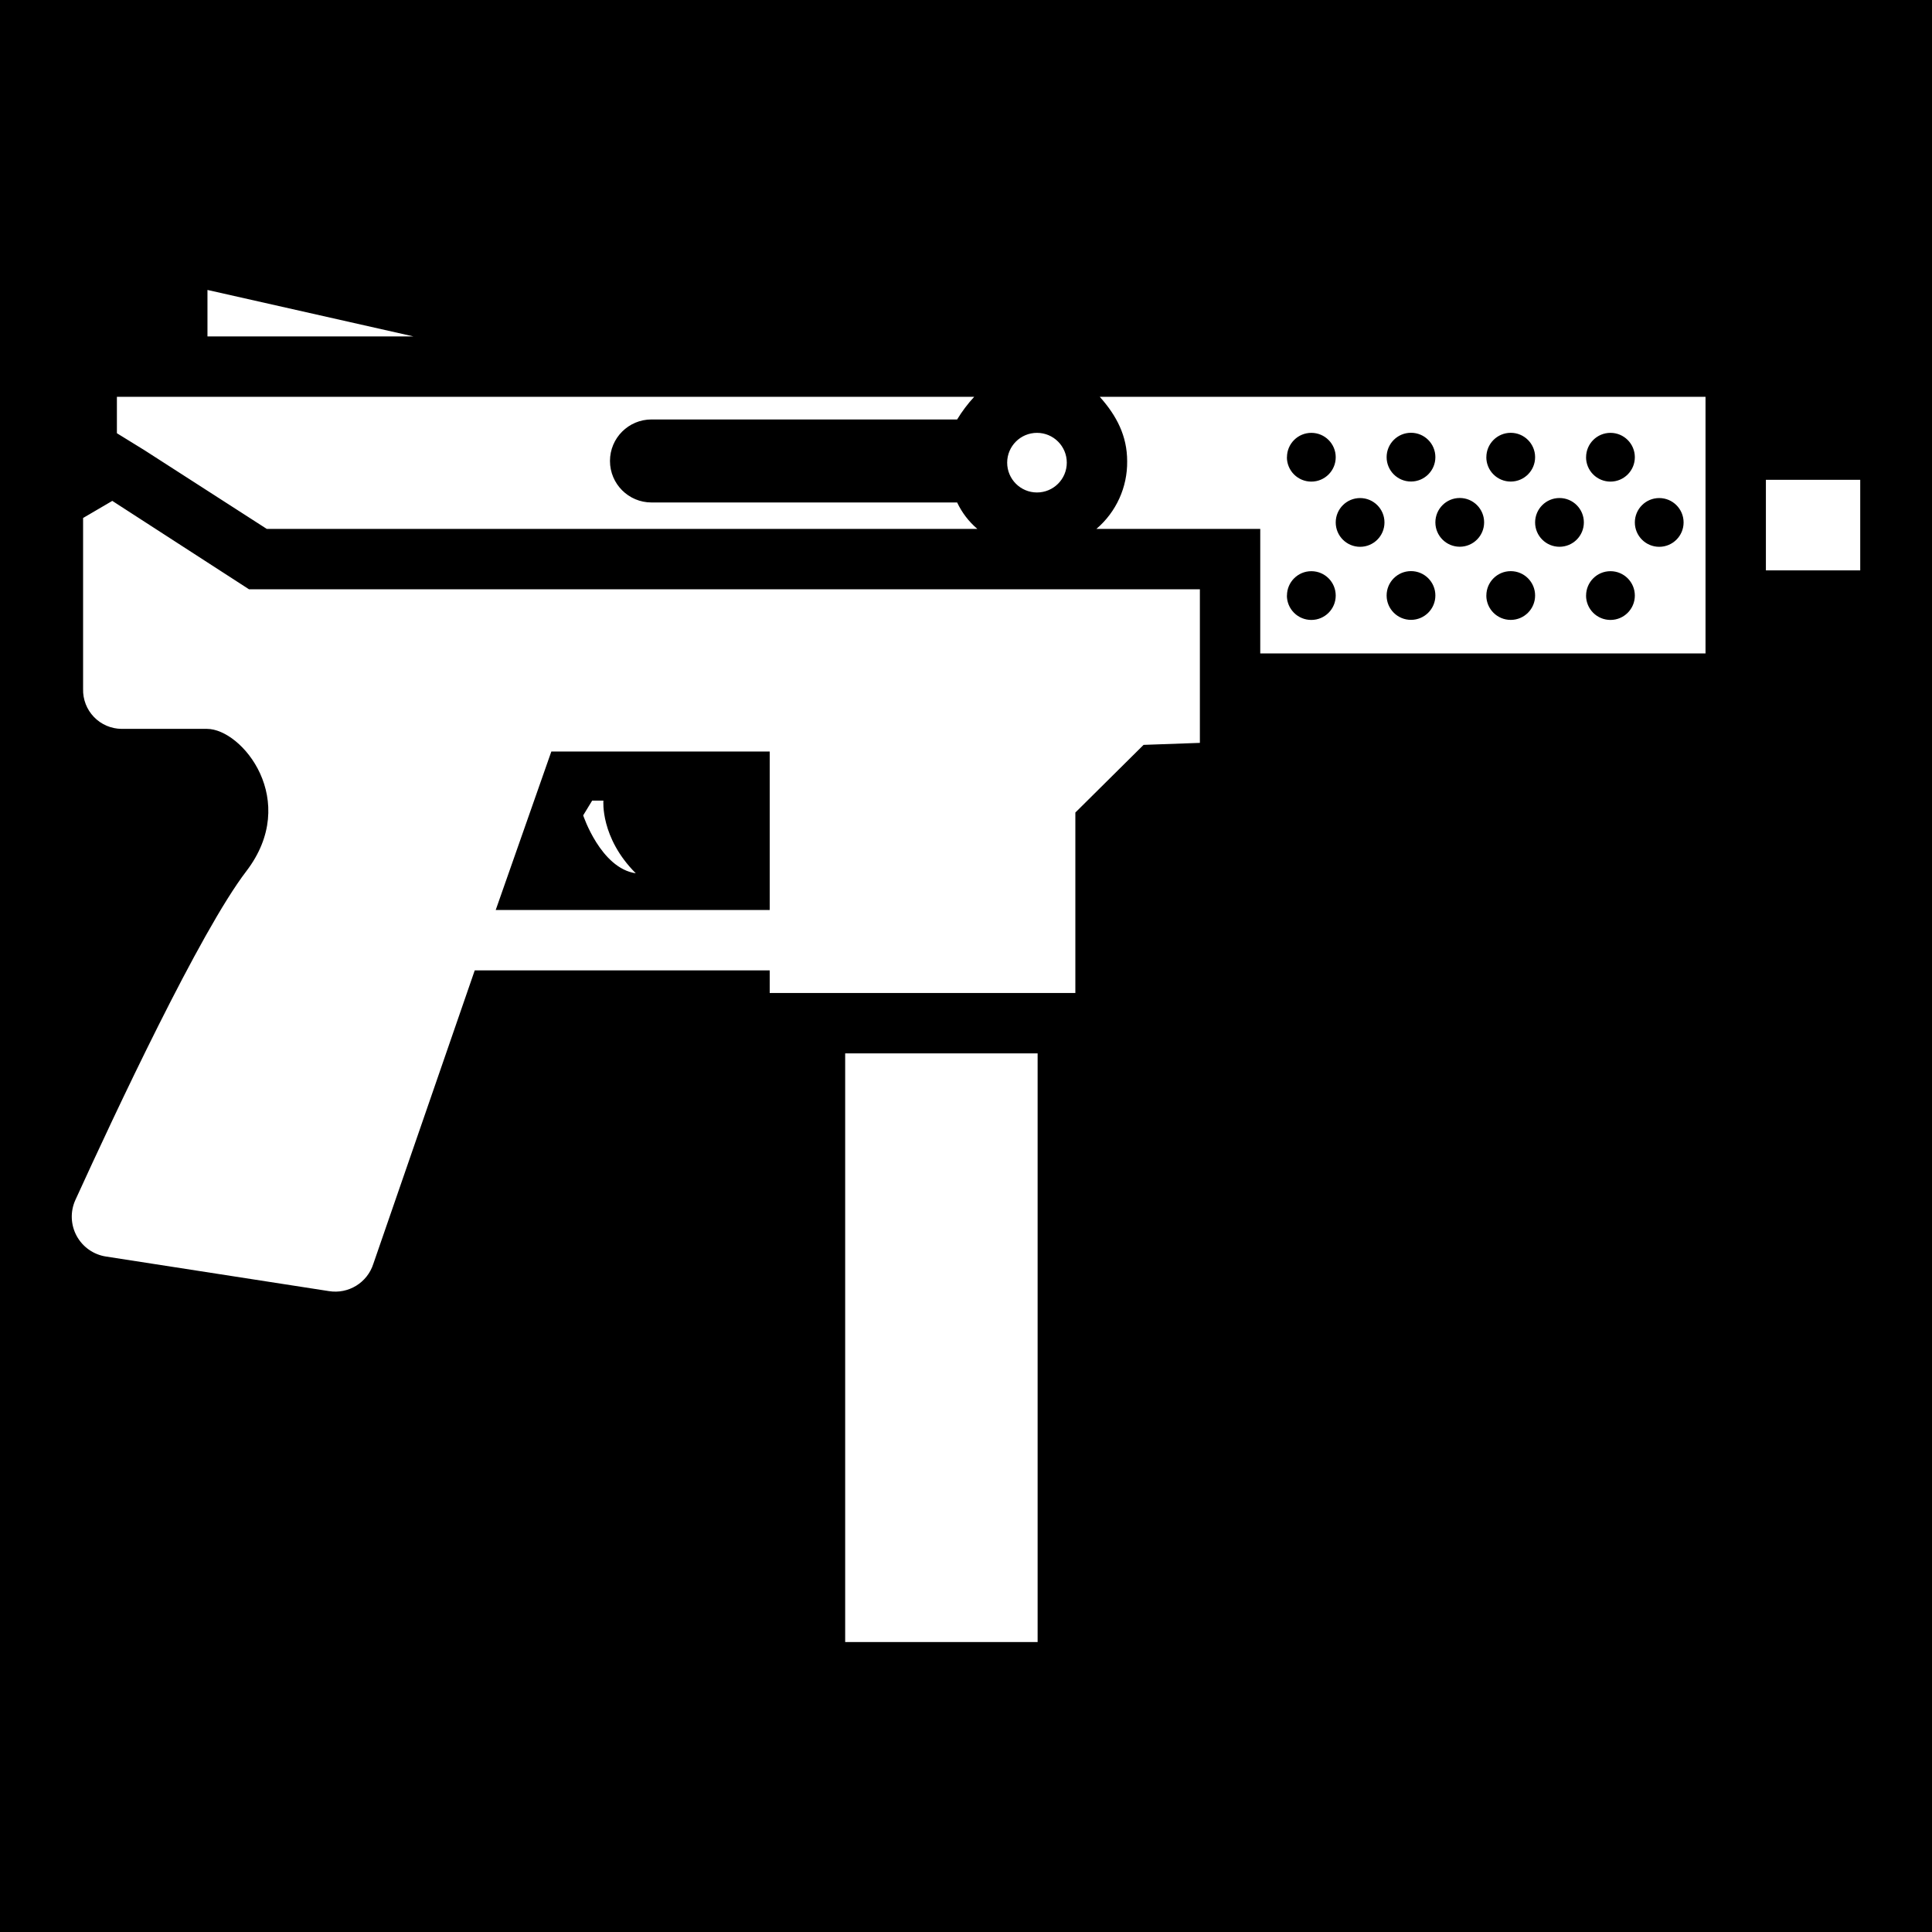
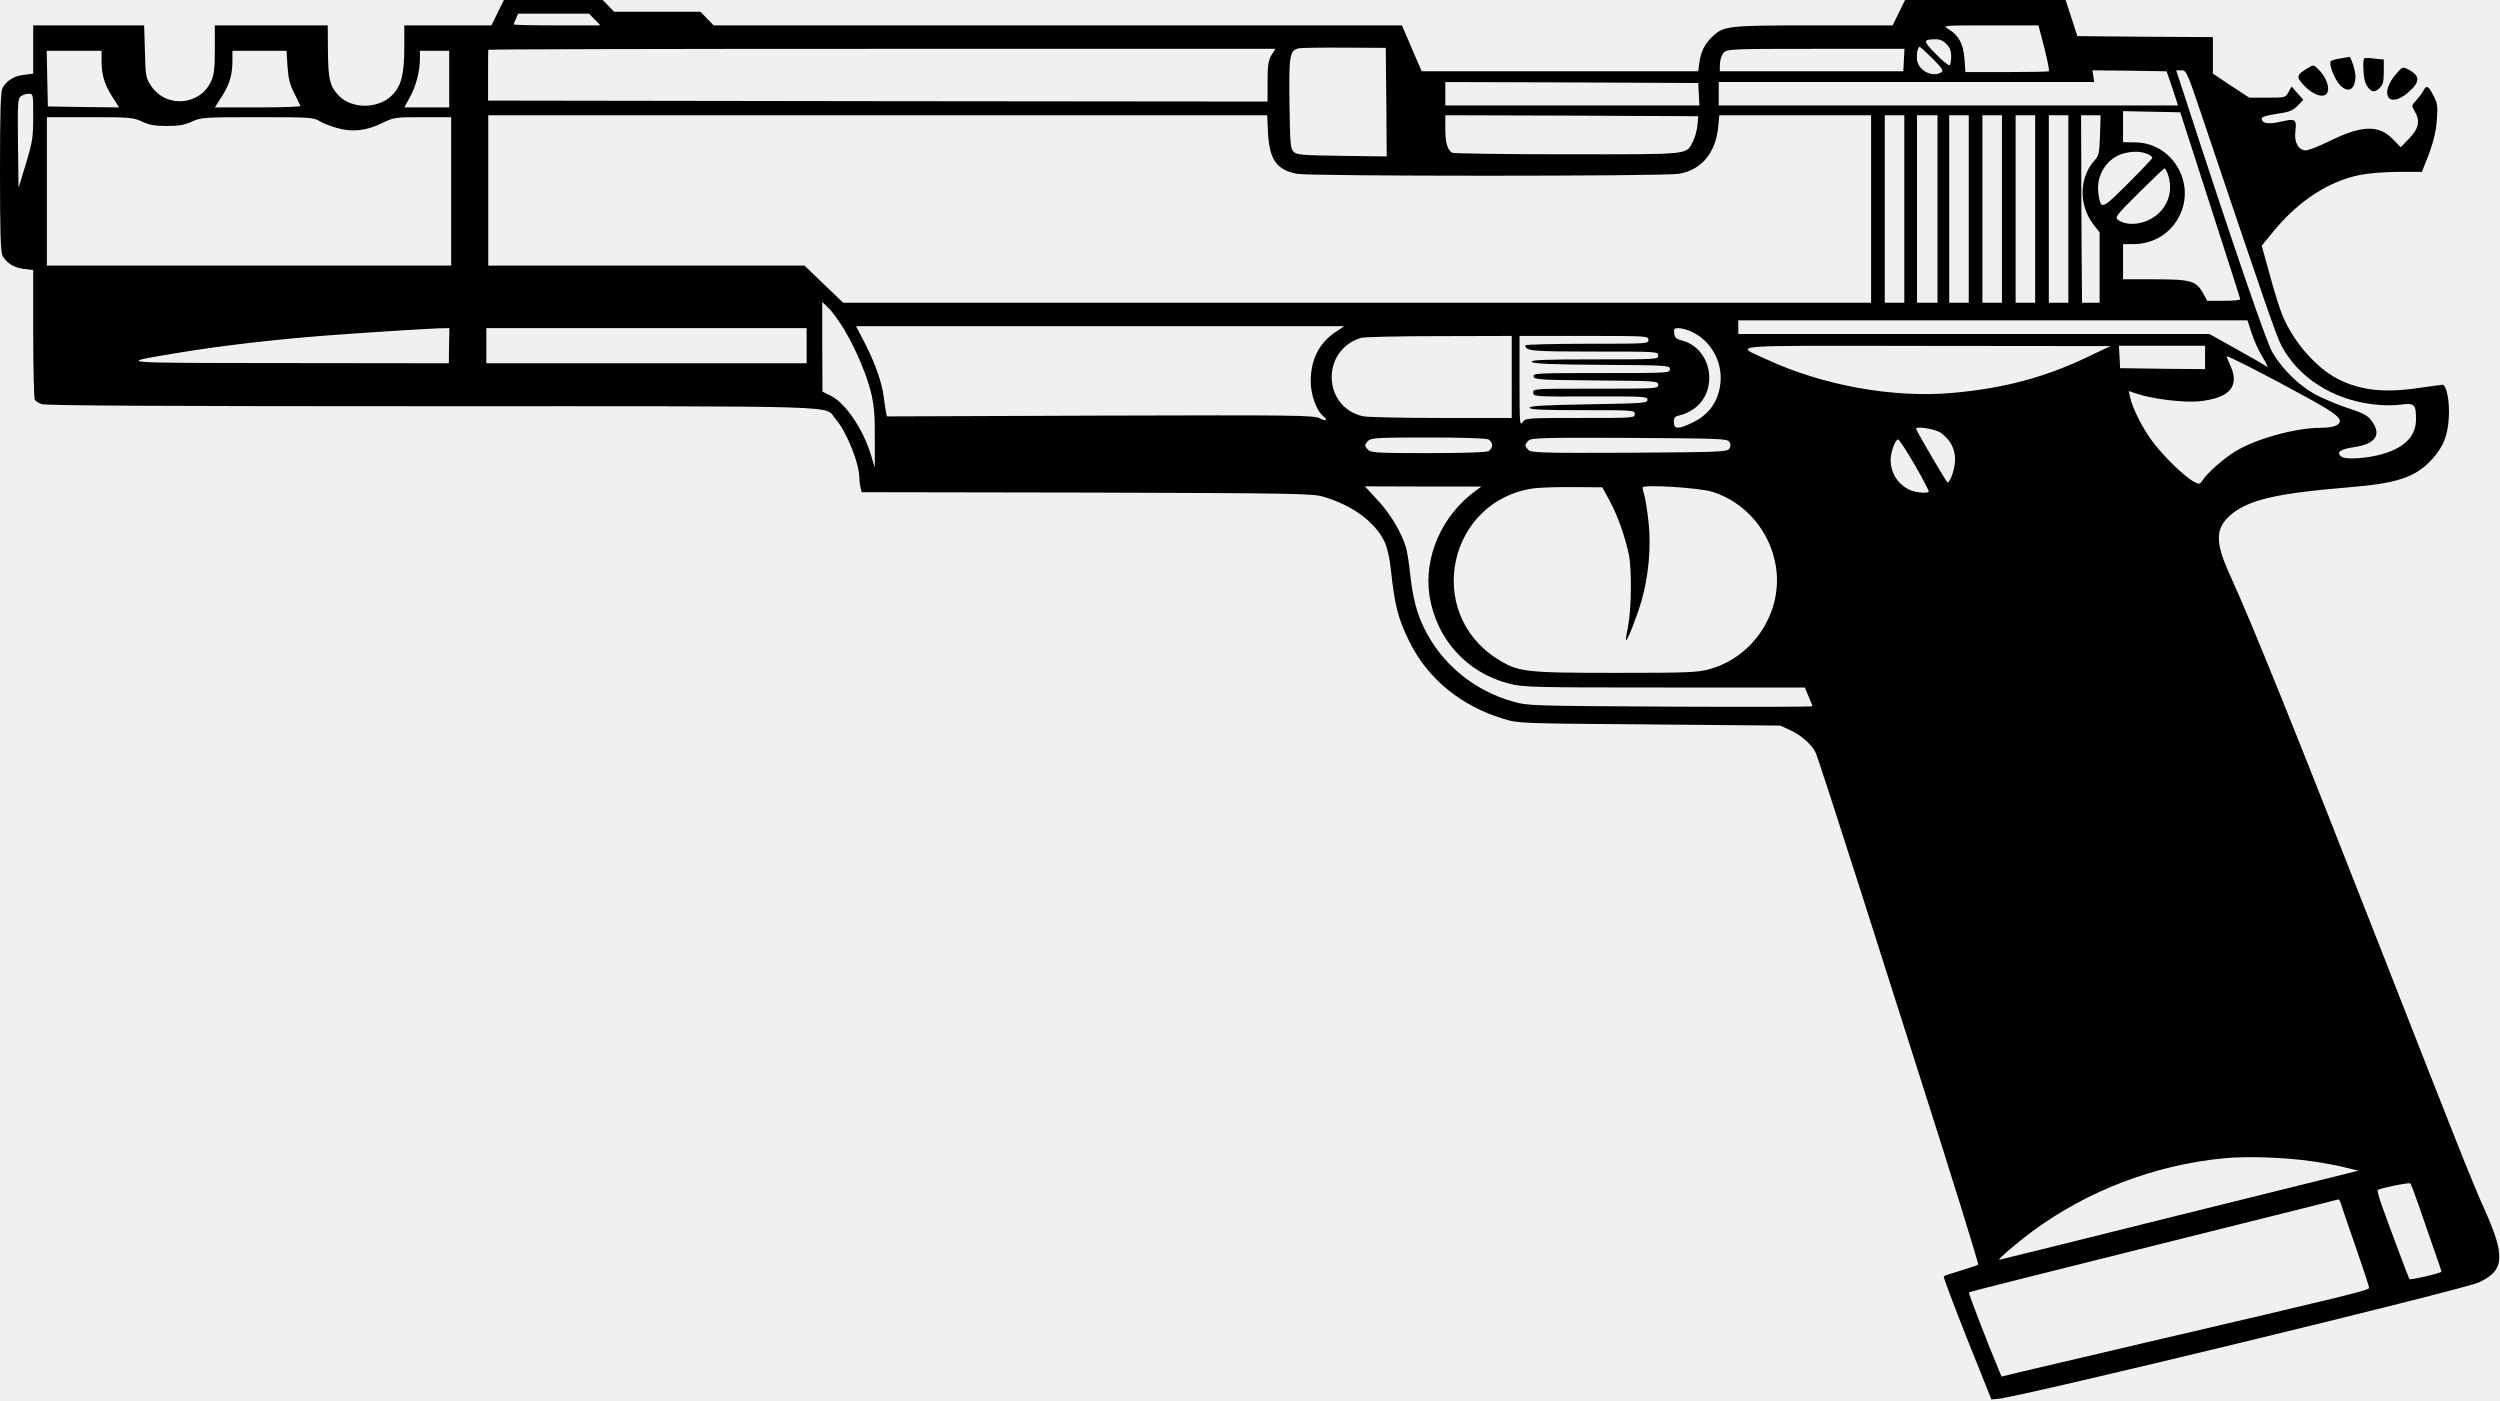
- <svg xmlns="http://www.w3.org/2000/svg" viewBox="0 0 512 512" style="height: 512px; width: 512px;">
-   <path d="M0 0h512v512H0z" fill="#000" fill-opacity="1" />
-   <g class="" transform="translate(0,0)" style="">
-     <path d="M467.98 127.16v24h25v-24zm-358.39-38H54.98V76.84zM28.12 333l59.06 9.16a10.57 10.57 0 0 0 11.75-7.21l26.88-77.79h78.17v6h81v-47.83l18.08-17.93 14.92-.53v-40.71h-252l-36.22-23.42-7.74 4.53v45.31a10.29 10.29 0 0 0 10.21 10.58h22.63c9.3 0 24.77 19 10.4 37.74-12.28 16.06-34.71 63.93-45.28 87.1a10.69 10.69 0 0 0 8.14 15zm103.25-91.84l14.74-42h57.87v42zm143.44-126.45a7.9 7.9 0 1 1-7.9 7.9 7.9 7.9 0 0 1 7.9-7.9zm.17 320.45h-51v-156h51zM38.33 119.34l-7.35-4.53v-9.65h227.19a37.84 37.84 0 0 0-4.52 6h-81a11 11 0 1 0 0 22h81a21 21 0 0 0 5.35 7H70.69zm295.65 37.45v16.37h118v-68H291.45c4.47 5 7.26 10.36 7.26 17.08a23.18 23.18 0 0 1-8.15 17.92h43.42zm99.27-18.34a6.46 6.46 0 1 1 6.46 6.46 6.46 6.46 0 0 1-6.46-6.46zm-12.92 19.38a6.46 6.46 0 1 1 6.46 6.46 6.46 6.46 0 0 1-6.47-6.46zm0-36.66a6.46 6.46 0 1 1 6.46 6.46 6.46 6.46 0 0 1-6.47-6.47zm-13.51 17.27a6.46 6.46 0 1 1 6.46 6.46 6.46 6.46 0 0 1-6.46-6.45zm-12.92 19.38a6.46 6.46 0 1 1 6.46 6.46 6.46 6.46 0 0 1-6.47-6.45zm0-36.66a6.46 6.46 0 1 1 6.46 6.46 6.46 6.46 0 0 1-6.47-6.46zm-13.51 17.27a6.46 6.46 0 1 1 6.46 6.46 6.46 6.46 0 0 1-6.46-6.44zm-12.92 19.38a6.46 6.46 0 1 1 6.46 6.46 6.46 6.46 0 0 1-6.46-6.44zm0-36.66a6.46 6.46 0 1 1 6.46 6.46 6.46 6.46 0 0 1-6.46-6.45zm-13.49 17.3a6.46 6.46 0 1 1 6.46 6.46 6.46 6.46 0 0 1-6.46-6.46zm-12.92 19.38a6.46 6.46 0 1 1 6.46 6.46 6.46 6.46 0 0 1-6.48-6.46zm0-36.66a6.46 6.46 0 1 1 6.46 6.46 6.46 6.46 0 0 1-6.48-6.47zm-181.13 91h-3l-2.38 3.91s4.64 14 13.94 15.35c-9.45-9.44-8.58-19.27-8.58-19.27z" fill="#fff" fill-opacity="1" />
+ <svg xmlns="http://www.w3.org/2000/svg" version="1.0" width="1280pt" height="717pt" viewBox="0 0 1280 717" preserveAspectRatio="xMidYMid meet">
+   <g transform="translate(0,717) scale(0.1,-0.1)" fill="#000000" stroke="none">
+     <path d="M2548 7105 l-32 -65 -223 0 -223 0 0 -113 c0 -138 -16 -199 -64 -246 -74 -72 -212 -69 -277 5 -41 47 -48 78 -50 218 l-1 136 -289 0 -289 0 0 -122 c0 -98 -4 -131 -19 -164 -57 -125 -231 -139 -308 -23 -26 40 -28 49 -31 175 l-4 134 -284 0 -284 0 0 -124 0 -123 -46 -6 c-51 -5 -92 -31 -111 -68 -10 -18 -13 -127 -13 -429 0 -302 3 -411 13 -429 19 -37 60 -63 111 -68 l46 -6 0 -326 c0 -179 4 -331 8 -338 4 -6 20 -17 35 -22 20 -8 633 -11 2003 -11 2177 0 2001 5 2061 -64 57 -64 123 -228 123 -306 0 -14 3 -35 6 -47 l6 -23 1152 -2 c1064 -3 1156 -5 1211 -21 150 -44 266 -130 314 -231 14 -30 26 -83 32 -140 20 -188 37 -254 97 -375 94 -188 264 -327 482 -392 74 -23 86 -23 745 -28 l670 -6 50 -23 c55 -25 109 -72 130 -113 8 -15 111 -332 230 -705 119 -374 245 -769 280 -879 191 -598 327 -1036 323 -1040 -3 -3 -42 -16 -88 -30 -46 -14 -86 -27 -88 -30 -3 -3 51 -146 119 -318 l125 -312 35 3 c128 13 2383 559 2463 597 130 61 134 134 25 377 -56 123 -126 299 -529 1328 -432 1104 -660 1669 -770 1910 -79 171 -79 243 -2 311 90 79 233 113 608 144 250 20 344 52 428 146 55 60 79 120 84 212 5 82 -12 167 -33 167 -6 0 -56 -7 -111 -15 -184 -28 -305 -15 -423 44 -113 58 -230 192 -286 329 -13 31 -42 124 -64 206 l-41 148 63 77 c128 154 280 253 439 285 45 9 128 16 197 16 l121 0 15 38 c38 90 58 162 62 233 5 63 2 82 -16 116 -26 53 -37 59 -52 31 -6 -13 -23 -35 -37 -51 -25 -27 -26 -28 -9 -56 29 -50 22 -87 -27 -139 l-44 -46 -40 41 c-72 74 -156 72 -316 -5 -58 -29 -117 -52 -130 -52 -37 0 -60 40 -54 94 8 66 2 71 -74 53 -66 -15 -98 -9 -98 17 0 7 28 16 76 23 64 9 82 16 107 41 l30 31 -30 34 -30 34 -16 -29 c-16 -28 -17 -28 -109 -28 l-92 0 -93 61 -93 62 0 93 0 94 -347 2 -347 3 -30 93 -30 92 -411 0 -411 0 -32 -65 -32 -65 -404 0 c-440 0 -461 -2 -519 -58 -38 -36 -58 -75 -66 -131 l-6 -46 -708 0 -708 0 -51 118 -50 117 -1762 0 -1762 0 -34 35 -34 35 -221 0 -221 0 -29 30 -29 30 -253 0 -253 0 -32 -65z m497 -35 l29 -30 -222 0 c-122 0 -222 2 -222 5 0 2 5 16 12 30 l11 25 182 0 181 0 29 -30z m7422 -145 c16 -64 27 -118 23 -120 -4 -2 -101 -4 -217 -4 l-210 0 -5 68 c-6 77 -29 120 -82 152 -31 19 -31 19 215 19 l246 0 30 -115z m-502 20 c18 -17 25 -35 25 -64 0 -22 -4 -42 -8 -45 -5 -3 -37 23 -71 58 -66 67 -66 74 -3 75 22 1 41 -7 57 -24z m-2867 -298 l2 -278 -230 3 c-204 3 -231 5 -247 21 -16 16 -18 43 -21 248 -3 250 1 272 50 282 13 2 118 4 233 3 l210 -1 3 -278z m2797 223 c49 -50 57 -62 45 -70 -40 -25 -103 0 -121 48 -10 26 -3 82 10 82 3 0 33 -27 66 -60z m-3385 18 c-16 -27 -20 -51 -20 -136 l0 -102 -1996 2 -1995 3 0 128 c0 70 0 129 1 132 0 3 907 5 2015 5 l2015 0 -20 -32z m3238 -25 l-3 -58 -470 0 -470 0 1 38 c1 21 9 46 19 57 18 19 33 20 472 20 l454 0 -3 -57z m-9228 -5 c0 -71 15 -122 56 -185 l34 -53 -182 2 -183 3 -3 143 -3 142 141 0 140 0 0 -52z m952 -27 c4 -61 11 -92 34 -137 16 -32 31 -62 32 -66 2 -5 -96 -8 -217 -8 l-221 0 34 53 c41 63 56 114 56 185 l0 52 139 0 138 0 5 -79z m828 -66 l0 -145 -115 0 -115 0 29 53 c31 55 51 133 51 197 l0 40 75 0 75 0 0 -145z m8816 -27 c12 -36 25 -76 29 -87 l6 -21 -1175 0 -1176 0 0 60 0 60 961 0 961 0 -4 30 -5 30 190 -2 190 -3 23 -67z m161 -171 c320 -950 378 -1118 404 -1167 87 -163 259 -274 467 -300 47 -6 104 -7 141 -2 73 10 81 3 81 -75 0 -85 -56 -143 -169 -177 -78 -23 -192 -31 -213 -14 -28 21 -7 38 61 48 107 15 143 58 102 123 -24 38 -42 49 -131 78 -36 11 -101 38 -145 59 -93 45 -182 129 -240 225 -31 52 -207 566 -453 1323 l-40 122 27 0 c25 0 29 -8 108 -243z m-2579 121 l3 -58 -651 0 -650 0 0 60 0 60 648 -2 647 -3 3 -57z m-8528 -114 c0 -106 -3 -128 -37 -241 l-38 -125 -3 228 c-2 206 -1 230 15 241 9 7 27 13 40 13 23 0 23 -1 23 -116z m11146 -454 c84 -261 154 -478 154 -482 0 -5 -38 -8 -84 -8 l-85 0 -22 40 c-35 62 -62 70 -248 70 l-161 0 0 90 0 90 53 0 c94 1 175 45 223 122 108 171 -14 398 -215 399 l-61 1 0 79 0 80 146 -3 147 -3 153 -475z m-4824 373 c7 -140 44 -193 149 -213 69 -13 1873 -13 1954 0 115 19 188 105 202 238 l6 62 388 0 389 0 0 -480 0 -480 -2631 0 -2632 0 -99 95 -99 95 -809 0 -810 0 0 385 0 385 1994 0 1994 0 4 -87z m2199 37 c-2 -25 -12 -62 -22 -82 -37 -72 1 -68 -644 -68 -319 0 -585 4 -591 8 -23 15 -34 53 -34 121 l0 71 648 -2 647 -3 -4 -45z m1059 -430 l0 -480 -50 0 -50 0 0 480 0 480 50 0 50 0 0 -480z m170 0 l0 -480 -53 0 -52 0 0 480 0 480 52 0 53 0 0 -480z m160 0 l0 -480 -50 0 -50 0 0 480 0 480 50 0 50 0 0 -480z m170 0 l0 -480 -50 0 -50 0 0 480 0 480 50 0 50 0 0 -480z m170 0 l0 -480 -50 0 -50 0 0 480 0 480 50 0 50 0 0 -480z m170 0 l0 -480 -50 0 -50 0 0 480 0 480 50 0 50 0 0 -480z m162 378 c-3 -91 -6 -106 -27 -128 -79 -86 -83 -228 -9 -326 l34 -44 0 -180 0 -180 -45 0 -45 0 -2 248 c-1 136 -2 352 -2 479 l-1 233 50 0 50 0 -3 -102z m-10026 70 c38 -18 67 -23 129 -23 62 0 91 5 129 23 47 21 60 22 334 22 263 0 287 -1 316 -19 17 -11 58 -27 90 -36 78 -23 151 -15 231 24 61 30 66 31 209 31 l146 0 0 -380 0 -380 -1035 0 -1035 0 0 380 0 380 219 0 c205 0 221 -1 267 -22z m10277 -170 c9 -5 17 -12 17 -16 0 -4 -56 -63 -125 -132 -137 -136 -138 -136 -151 -52 -14 94 43 184 131 207 50 13 94 10 128 -7z m96 -99 c27 -77 7 -154 -52 -206 -60 -52 -153 -65 -204 -28 -16 12 -6 25 107 137 69 68 128 125 132 126 3 1 11 -12 17 -29z m-6776 -797 c61 -104 114 -229 138 -327 14 -61 19 -115 18 -230 l0 -150 -18 60 c-39 134 -132 272 -208 309 l-42 21 -1 229 0 230 33 -32 c19 -18 54 -68 80 -110z m7206 -19 c12 -38 36 -89 52 -116 31 -51 36 -65 17 -49 -7 5 -74 44 -150 86 l-136 76 -1206 0 -1206 0 0 35 0 35 1304 0 1303 0 22 -67z m-4691 7 c-83 -55 -127 -141 -127 -250 -1 -68 28 -150 62 -179 28 -23 19 -30 -15 -13 -30 16 -120 17 -1125 14 l-1092 -4 -5 24 c-3 12 -7 46 -11 74 -8 71 -45 177 -98 279 l-44 85 1250 0 1250 0 -45 -30z m-4539 -70 l-1 -90 -827 1 c-904 1 -881 -1 -556 53 210 35 476 66 740 87 183 14 526 36 593 38 l53 1 -2 -90z m1831 0 l0 -90 -820 0 -820 0 0 90 0 90 820 0 820 0 0 -90z m4523 75 c94 -39 157 -135 157 -240 -1 -103 -52 -186 -145 -229 -73 -35 -95 -34 -95 3 0 24 5 29 32 35 18 3 49 18 68 31 133 92 96 313 -60 352 -28 7 -36 15 -38 36 -3 23 0 27 21 27 14 0 41 -7 60 -15z m-913 -235 l0 -210 -362 0 c-200 0 -380 4 -401 9 -207 48 -213 339 -9 401 15 5 195 9 400 9 l372 1 0 -210z m700 190 c0 -20 -7 -20 -315 -20 -173 0 -315 -4 -315 -8 0 -29 29 -32 352 -32 321 0 328 0 328 -20 0 -20 -7 -20 -326 -20 -256 0 -325 -3 -322 -12 4 -10 86 -14 356 -16 344 -2 352 -3 352 -22 0 -20 -7 -20 -351 -20 -328 0 -350 -1 -347 -17 3 -17 28 -18 321 -21 309 -2 317 -3 317 -22 0 -20 -7 -20 -320 -20 -315 0 -320 0 -320 -20 0 -20 5 -21 293 -20 275 1 292 0 292 -17 0 -17 -19 -18 -299 -23 -227 -4 -300 -8 -304 -17 -3 -10 55 -13 267 -13 264 0 271 0 271 -20 0 -20 -7 -20 -279 -20 -278 0 -280 0 -295 -22 -15 -21 -16 -3 -16 210 l0 232 330 0 c323 0 330 0 330 -20z m2252 -86 c-220 -106 -439 -164 -700 -186 -301 -26 -657 38 -945 171 -168 78 -243 71 813 70 l945 -1 -113 -54z m598 -4 l0 -60 -217 2 -218 3 -3 58 -3 57 221 0 220 0 0 -60z m488 -187 c159 -86 202 -116 202 -139 0 -21 -35 -34 -93 -34 -132 0 -333 -55 -442 -121 -59 -36 -141 -108 -167 -147 -15 -22 -18 -23 -44 -9 -47 24 -158 132 -213 206 -52 70 -103 171 -115 228 l-7 31 42 -14 c74 -26 238 -46 314 -39 158 15 213 74 166 180 -12 26 -21 49 -21 51 0 7 209 -100 378 -193z m-1840 -200 c48 -35 72 -81 72 -135 0 -46 -24 -118 -39 -118 -5 1 -149 246 -160 273 -7 18 99 1 127 -20z m-2317 -33 c10 -6 19 -19 19 -30 0 -11 -9 -24 -19 -30 -12 -6 -129 -10 -310 -10 -250 0 -292 2 -305 16 -9 8 -16 19 -16 24 0 5 7 16 16 24 13 14 55 16 305 16 181 0 298 -4 310 -10z m1233 -12 c8 -13 8 -23 0 -35 -10 -17 -48 -18 -512 -21 -445 -2 -502 0 -516 14 -9 8 -16 19 -16 24 0 5 7 16 16 24 14 14 71 16 516 14 464 -3 502 -4 512 -20z m950 -119 c42 -73 74 -134 71 -137 -10 -10 -75 -3 -102 12 -59 30 -93 87 -93 152 0 39 24 104 38 104 6 0 44 -59 86 -131z m-2249 -132 c-173 -126 -266 -339 -236 -537 35 -222 191 -395 407 -450 73 -19 112 -20 796 -20 l719 0 19 -46 c11 -25 20 -48 20 -50 0 -3 -327 -4 -727 -2 -712 4 -730 4 -806 26 -200 56 -366 192 -456 377 -38 78 -58 158 -71 276 -5 52 -15 112 -21 134 -20 74 -83 179 -148 247 l-63 68 298 -1 299 0 -30 -22z m687 -52 c40 -74 79 -184 98 -275 15 -74 13 -278 -4 -365 -8 -38 -13 -71 -11 -73 6 -6 56 120 79 200 37 128 50 275 37 401 -6 57 -16 119 -21 138 -6 19 -10 38 -10 43 0 17 289 -1 357 -22 169 -53 295 -200 325 -379 39 -232 -111 -466 -339 -529 -61 -17 -109 -19 -483 -19 -468 0 -498 4 -608 74 -372 241 -245 811 193 871 33 4 125 7 204 6 l145 -1 38 -70z m3598 -3381 c58 -8 134 -23 170 -32 l65 -16 -915 -227 c-503 -126 -919 -228 -923 -229 -12 0 88 86 168 145 283 209 628 341 985 375 118 11 312 4 450 -16z m545 -229 c21 -60 55 -159 76 -220 22 -60 39 -112 39 -116 0 -7 -158 -44 -164 -38 -3 4 -88 230 -143 382 -13 38 -22 71 -19 74 9 9 161 40 167 34 3 -3 23 -55 44 -116z m-400 13 c4 -13 38 -113 76 -222 38 -109 69 -204 69 -210 0 -12 -102 -37 -1170 -286 -283 -66 -559 -131 -613 -144 l-99 -24 -17 41 c-55 131 -154 387 -150 390 2 3 369 95 814 206 446 111 869 217 940 235 72 18 133 34 137 35 4 0 10 -9 13 -21z" />
+     <path d="M11983 6871 c-24 -4 -46 -10 -49 -14 -12 -11 15 -84 42 -117 43 -51 84 -32 84 40 0 27 -24 102 -32 99 -2 -1 -22 -5 -45 -8z" />
+     <path d="M12105 6871 c-10 -9 -4 -107 8 -130 21 -41 43 -49 69 -23 19 18 23 33 23 85 l0 62 -48 5 c-26 4 -50 4 -52 1z" />
+     <path d="M11815 6821 c-58 -35 -60 -45 -18 -89 58 -61 123 -70 123 -17 0 32 -21 73 -52 102 -23 22 -24 22 -53 4z" />
+     <path d="M12270 6794 c-90 -103 -43 -184 58 -99 65 56 65 87 1 120 -26 14 -29 13 -59 -21z" />
  </g>
</svg>
